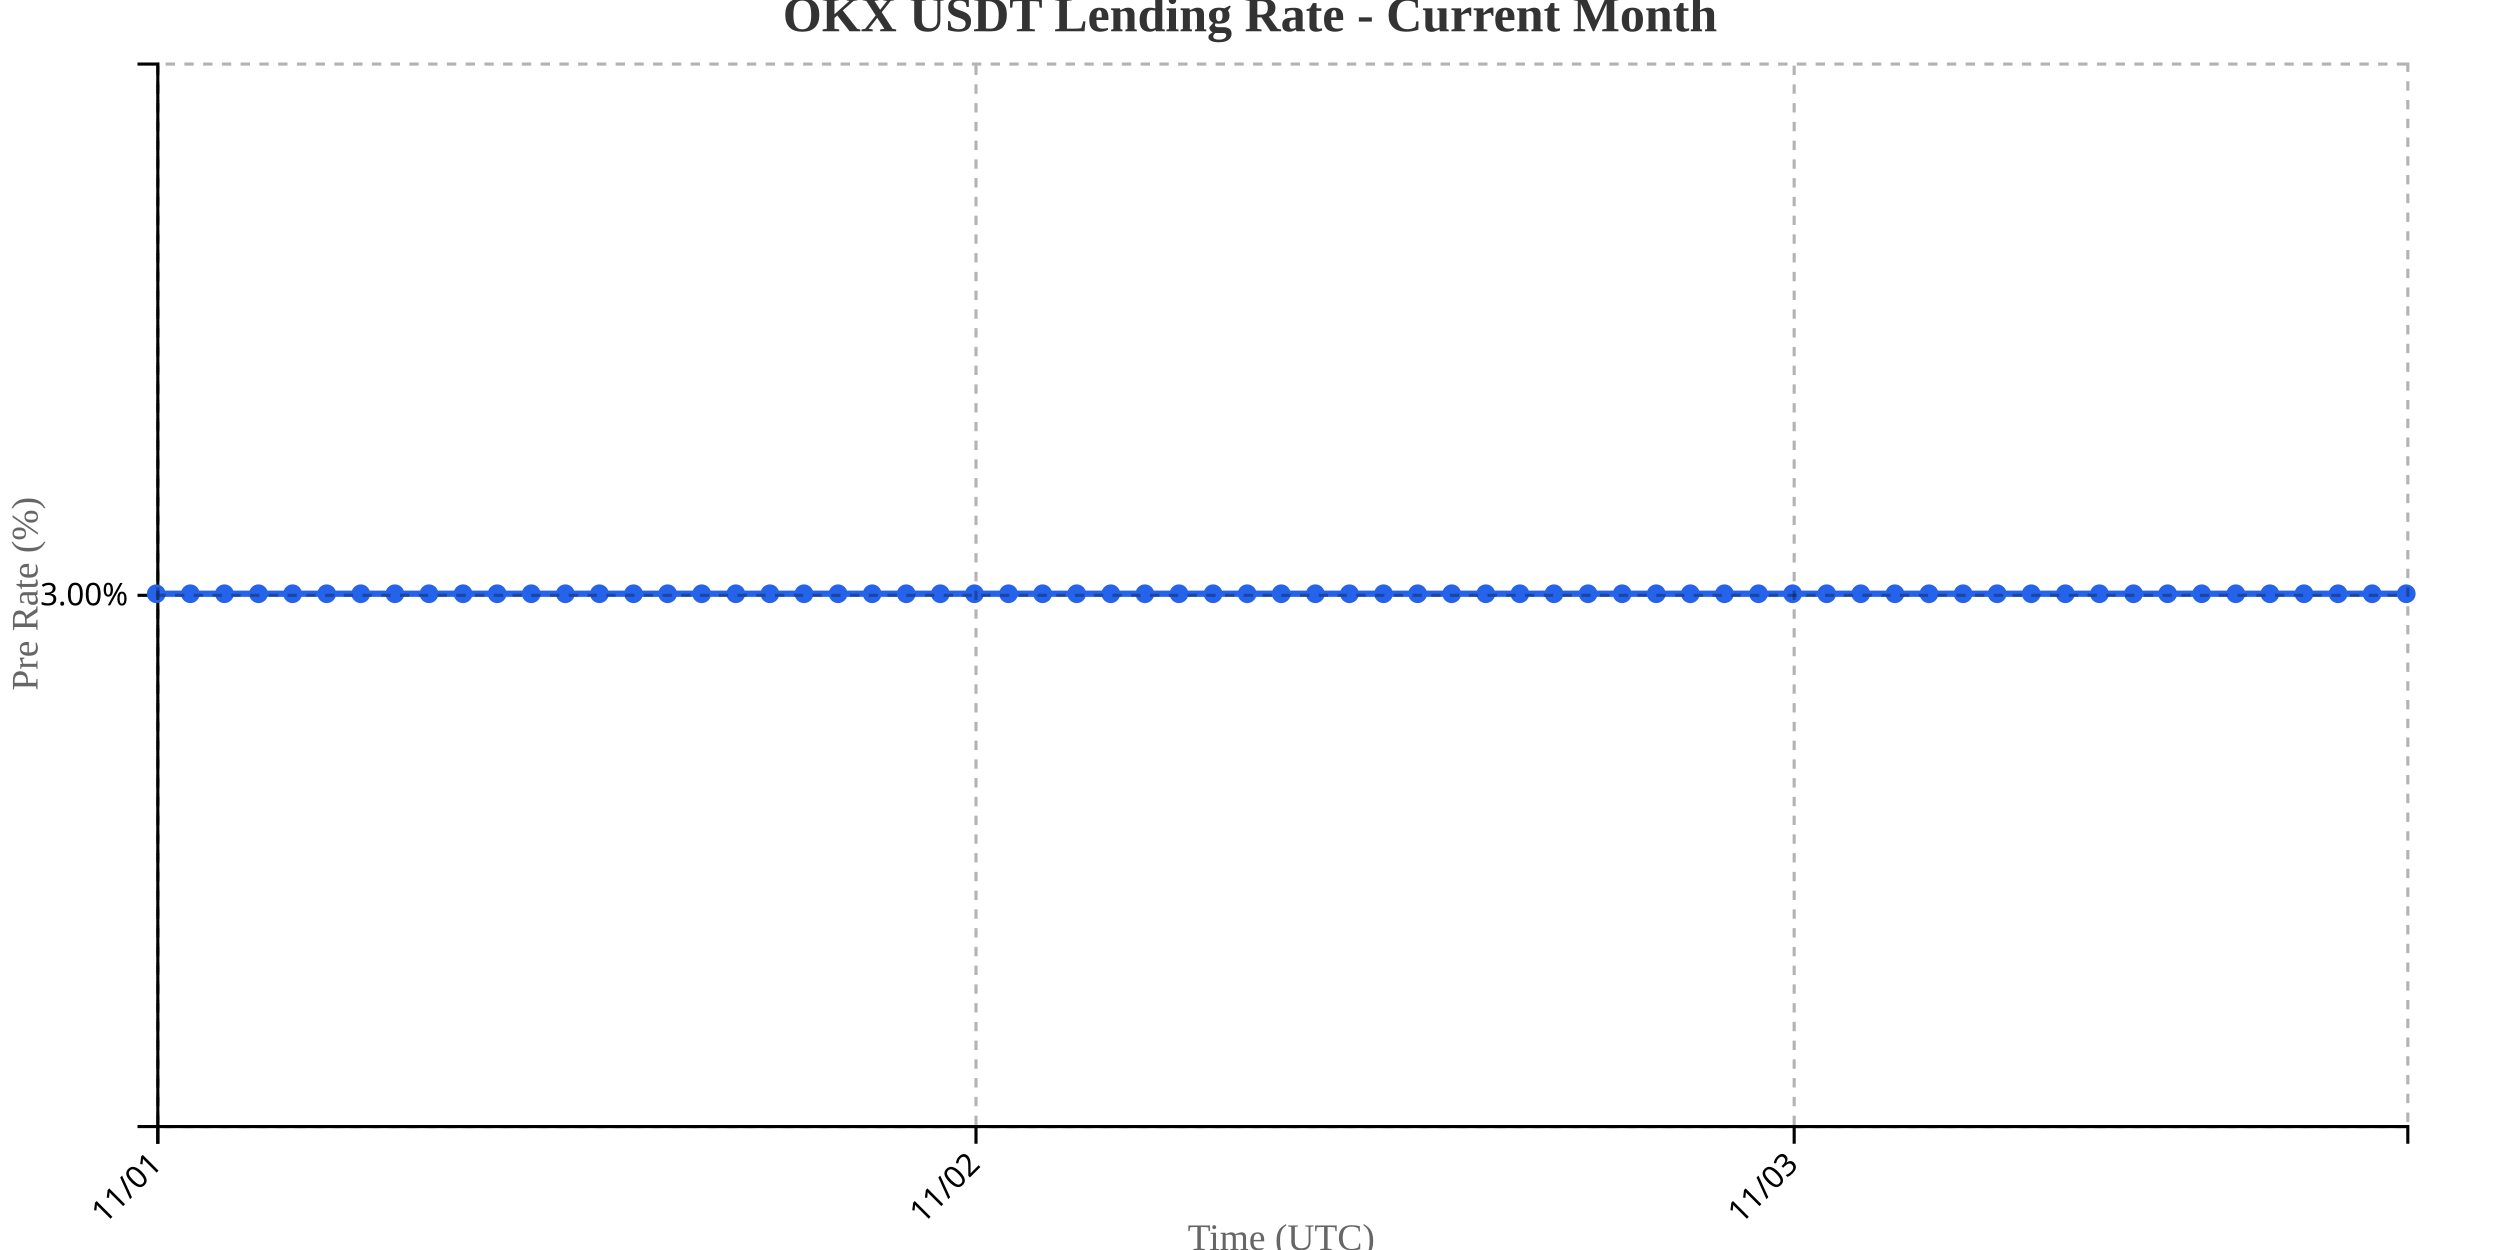
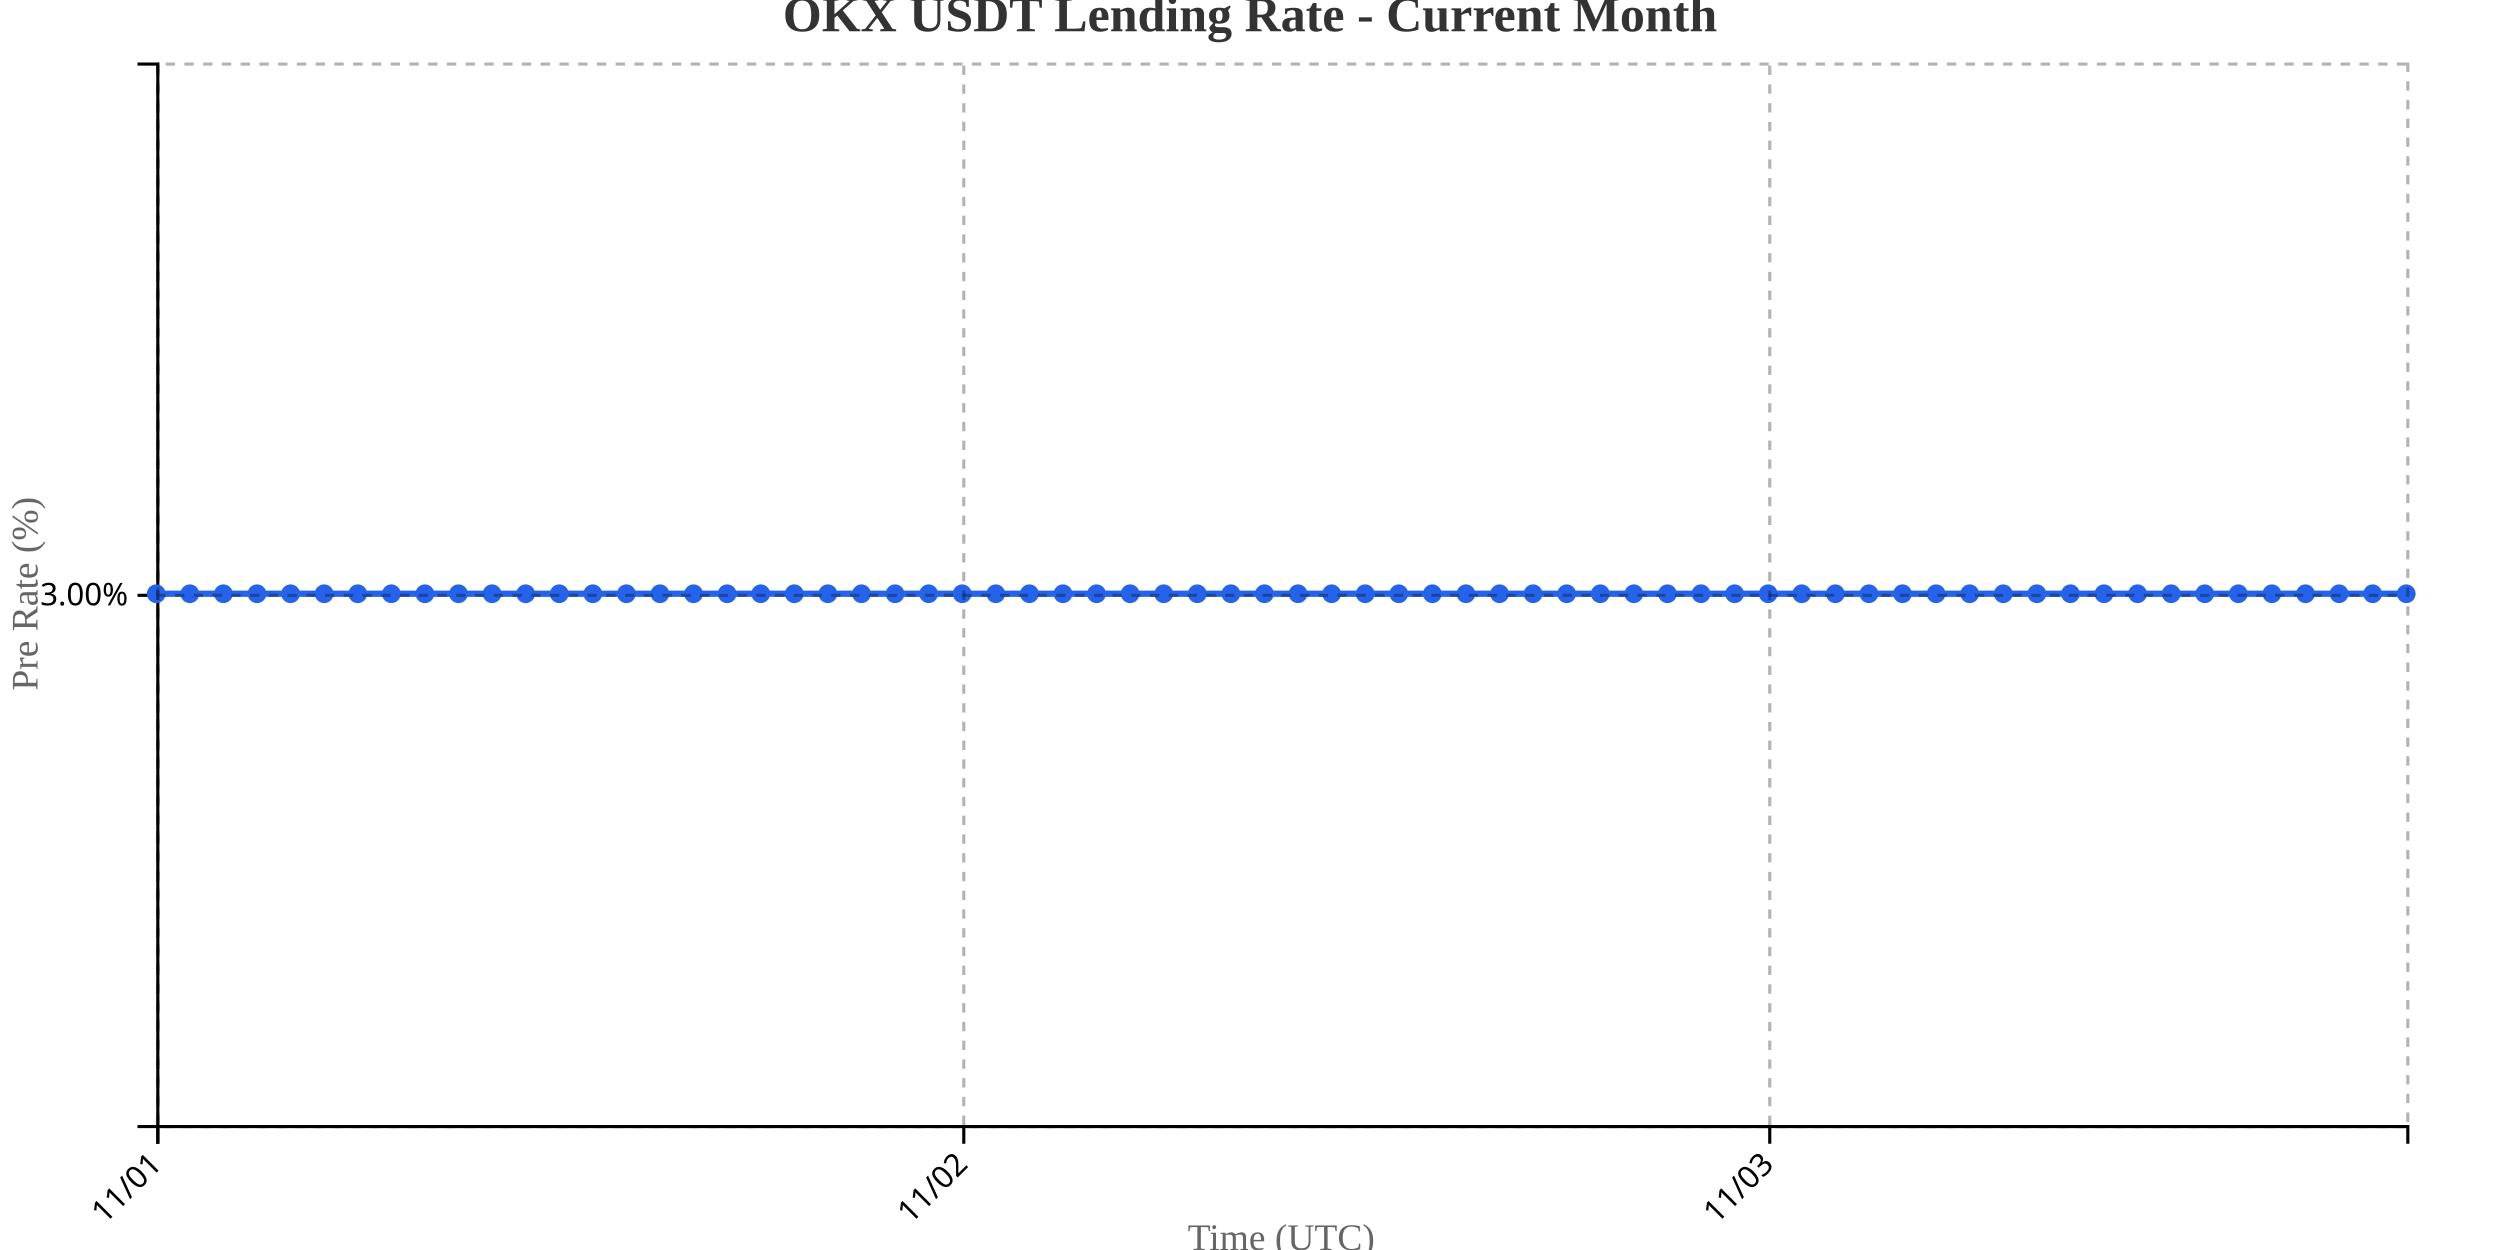
<svg xmlns="http://www.w3.org/2000/svg" width="800" height="400">
  <g transform="translate(50,20)">
    <g transform="translate(0,340)" fill="none" font-size="10" font-family="sans-serif" text-anchor="middle">
      <path class="domain" stroke="currentColor" d="M0.5,6V0.5H720.5V6" />
      <g class="tick" opacity="1" transform="translate(0.5,0)">
        <line stroke="currentColor" y2="6" />
        <text fill="currentColor" y="9" dy=".15em" style="text-anchor: end;" dx="-.8em" transform="rotate(-45)">11/01</text>
      </g>
-       <g class="tick" opacity="1" transform="translate(262.3182,0)">
+       <g class="tick" opacity="1" transform="translate(258.4104,0)">
        <line stroke="currentColor" y2="6" />
        <text fill="currentColor" y="9" dy=".15em" style="text-anchor: end;" dx="-.8em" transform="rotate(-45)">11/02</text>
      </g>
-       <g class="tick" opacity="1" transform="translate(524.1364,0)">
+       <g class="tick" opacity="1" transform="translate(516.3209,0)">
        <line stroke="currentColor" y2="6" />
        <text fill="currentColor" y="9" dy=".15em" style="text-anchor: end;" dx="-.8em" transform="rotate(-45)">11/03</text>
      </g>
    </g>
    <g fill="none" font-size="10" font-family="sans-serif" text-anchor="end">
      <path class="domain" stroke="currentColor" d="M-6,340.5H0.5V0.5H-6" />
      <g class="tick" opacity="1" transform="translate(0,170.5)">
        <line stroke="currentColor" x2="-6" />
        <text fill="currentColor" x="-9" dy="0.32em">3.00%</text>
      </g>
    </g>
    <text transform="rotate(-90)" y="-50" x="-170" dy="1em" style="text-anchor: middle; font-size: 12px; fill: #666;">Pre Rate (%)</text>
    <text transform="translate(360, 380)" style="text-anchor: middle; font-size: 12px; fill: #666;">Time (UTC)</text>
-     <path fill="none" stroke="#2563eb" stroke-width="2" d="M0,170C3.636,170,7.273,170,10.909,170C14.545,170,18.182,170,21.818,170C25.455,170,29.091,170,32.727,170C36.364,170,40,170,43.636,170C47.273,170,50.909,170,54.545,170C58.182,170,61.818,170,65.455,170C69.091,170,72.727,170,76.364,170C80,170,83.636,170,87.273,170C90.909,170,94.545,170,98.182,170C101.818,170,105.455,170,109.091,170C112.727,170,116.364,170,120,170C123.636,170,127.273,170,130.909,170C134.545,170,138.182,170,141.818,170C145.455,170,149.091,170,152.727,170C156.364,170,160,170,163.636,170C167.273,170,170.909,170,174.545,170C178.182,170,181.818,170,185.455,170C189.091,170,192.727,170,196.364,170C200,170,203.636,170,207.273,170C210.909,170,214.545,170,218.182,170C221.818,170,225.455,170,229.091,170C232.727,170,236.364,170,240,170C243.636,170,247.273,170,250.909,170C254.545,170,258.182,170,261.818,170C265.455,170,269.091,170,272.727,170C276.364,170,280,170,283.636,170C287.273,170,290.909,170,294.545,170C298.182,170,301.818,170,305.455,170C309.091,170,312.727,170,316.364,170C320,170,323.636,170,327.273,170C330.909,170,334.545,170,338.182,170C341.818,170,345.455,170,349.091,170C352.727,170,356.364,170,360,170C363.636,170,367.273,170,370.909,170C374.545,170,378.182,170,381.818,170C385.455,170,389.091,170,392.727,170C396.364,170,400,170,403.636,170C407.273,170,410.909,170,414.545,170C418.182,170,421.818,170,425.455,170C429.091,170,432.727,170,436.364,170C440,170,443.636,170,447.273,170C450.909,170,454.545,170,458.182,170C461.818,170,465.455,170,469.091,170C472.727,170,476.364,170,480,170C483.636,170,487.273,170,490.909,170C494.545,170,498.182,170,501.818,170C505.455,170,509.091,170,512.727,170C516.364,170,520,170,523.636,170C527.273,170,530.909,170,534.545,170C538.182,170,541.818,170,545.455,170C549.091,170,552.727,170,556.364,170C560,170,563.636,170,567.273,170C570.909,170,574.545,170,578.182,170C581.818,170,585.455,170,589.091,170C592.727,170,596.364,170,600,170C603.636,170,607.273,170,610.909,170C614.545,170,618.182,170,621.818,170C625.455,170,629.091,170,632.727,170C636.364,170,640,170,643.636,170C647.273,170,650.909,170,654.545,170C658.182,170,661.818,170,665.455,170C669.091,170,672.727,170,676.364,170C680,170,683.636,170,687.273,170C690.909,170,694.545,170,698.182,170C701.818,170,705.455,170,709.091,170C712.727,170,716.364,170,720,170" />
+     <path fill="none" stroke="#2563eb" stroke-width="2" d="M0,170C3.582,170,7.164,170,10.746,170C14.328,170,17.91,170,21.493,170C25.075,170,28.657,170,32.239,170C35.821,170,39.403,170,42.985,170C46.567,170,50.149,170,53.731,170C57.313,170,60.896,170,64.478,170C68.06,170,71.642,170,75.224,170C78.806,170,82.388,170,85.97,170C89.552,170,93.134,170,96.716,170C100.299,170,103.881,170,107.463,170C111.045,170,114.627,170,118.209,170C121.791,170,125.373,170,128.955,170C132.537,170,136.119,170,139.701,170C143.284,170,146.866,170,150.448,170C154.03,170,157.612,170,161.194,170C164.776,170,168.358,170,171.94,170C175.522,170,179.104,170,182.687,170C186.269,170,189.851,170,193.433,170C197.015,170,200.597,170,204.179,170C207.761,170,211.343,170,214.925,170C218.507,170,222.09,170,225.672,170C229.254,170,232.836,170,236.418,170C240,170,243.582,170,247.164,170C250.746,170,254.328,170,257.91,170C261.493,170,265.075,170,268.657,170C272.239,170,275.821,170,279.403,170C282.985,170,286.567,170,290.149,170C293.731,170,297.313,170,300.896,170C304.478,170,308.06,170,311.642,170C315.224,170,318.806,170,322.388,170C325.97,170,329.552,170,333.134,170C336.716,170,340.299,170,343.881,170C347.463,170,351.045,170,354.627,170C358.209,170,361.791,170,365.373,170C368.955,170,372.537,170,376.119,170C379.701,170,383.284,170,386.866,170C390.448,170,394.03,170,397.612,170C401.194,170,404.776,170,408.358,170C411.94,170,415.522,170,419.104,170C422.687,170,426.269,170,429.851,170C433.433,170,437.015,170,440.597,170C444.179,170,447.761,170,451.343,170C454.925,170,458.507,170,462.09,170C465.672,170,469.254,170,472.836,170C476.418,170,480,170,483.582,170C487.164,170,490.746,170,494.328,170C497.91,170,501.493,170,505.075,170C508.657,170,512.239,170,515.821,170C519.403,170,522.985,170,526.567,170C530.149,170,533.731,170,537.313,170C540.896,170,544.478,170,548.06,170C551.642,170,555.224,170,558.806,170C562.388,170,565.97,170,569.552,170C573.134,170,576.716,170,580.299,170C583.881,170,587.463,170,591.045,170C594.627,170,598.209,170,601.791,170C605.373,170,608.955,170,612.537,170C616.119,170,619.701,170,623.284,170C626.866,170,630.448,170,634.03,170C637.612,170,641.194,170,644.776,170C648.358,170,651.94,170,655.522,170C659.104,170,662.687,170,666.269,170C669.851,170,673.433,170,677.015,170C680.597,170,684.179,170,687.761,170C691.343,170,694.925,170,698.507,170C702.09,170,705.672,170,709.254,170C712.836,170,716.418,170,720,170" />
    <circle class="dot" cx="0" cy="170" r="3" fill="#2563eb" />
-     <circle class="dot" cx="10.909" cy="170" r="3" fill="#2563eb" />
-     <circle class="dot" cx="21.818" cy="170" r="3" fill="#2563eb" />
-     <circle class="dot" cx="32.727" cy="170" r="3" fill="#2563eb" />
-     <circle class="dot" cx="43.636" cy="170" r="3" fill="#2563eb" />
-     <circle class="dot" cx="54.545" cy="170" r="3" fill="#2563eb" />
-     <circle class="dot" cx="65.455" cy="170" r="3" fill="#2563eb" />
-     <circle class="dot" cx="76.364" cy="170" r="3" fill="#2563eb" />
-     <circle class="dot" cx="87.273" cy="170" r="3" fill="#2563eb" />
-     <circle class="dot" cx="98.182" cy="170" r="3" fill="#2563eb" />
-     <circle class="dot" cx="109.091" cy="170" r="3" fill="#2563eb" />
-     <circle class="dot" cx="120" cy="170" r="3" fill="#2563eb" />
-     <circle class="dot" cx="130.909" cy="170" r="3" fill="#2563eb" />
-     <circle class="dot" cx="141.818" cy="170" r="3" fill="#2563eb" />
-     <circle class="dot" cx="152.727" cy="170" r="3" fill="#2563eb" />
-     <circle class="dot" cx="163.636" cy="170" r="3" fill="#2563eb" />
-     <circle class="dot" cx="174.545" cy="170" r="3" fill="#2563eb" />
-     <circle class="dot" cx="185.455" cy="170" r="3" fill="#2563eb" />
-     <circle class="dot" cx="196.364" cy="170" r="3" fill="#2563eb" />
-     <circle class="dot" cx="207.273" cy="170" r="3" fill="#2563eb" />
-     <circle class="dot" cx="218.182" cy="170" r="3" fill="#2563eb" />
-     <circle class="dot" cx="229.091" cy="170" r="3" fill="#2563eb" />
-     <circle class="dot" cx="240" cy="170" r="3" fill="#2563eb" />
-     <circle class="dot" cx="250.909" cy="170" r="3" fill="#2563eb" />
-     <circle class="dot" cx="261.818" cy="170" r="3" fill="#2563eb" />
-     <circle class="dot" cx="272.727" cy="170" r="3" fill="#2563eb" />
-     <circle class="dot" cx="283.636" cy="170" r="3" fill="#2563eb" />
-     <circle class="dot" cx="294.545" cy="170" r="3" fill="#2563eb" />
-     <circle class="dot" cx="305.455" cy="170" r="3" fill="#2563eb" />
-     <circle class="dot" cx="316.364" cy="170" r="3" fill="#2563eb" />
-     <circle class="dot" cx="327.273" cy="170" r="3" fill="#2563eb" />
-     <circle class="dot" cx="338.182" cy="170" r="3" fill="#2563eb" />
-     <circle class="dot" cx="349.091" cy="170" r="3" fill="#2563eb" />
-     <circle class="dot" cx="360" cy="170" r="3" fill="#2563eb" />
-     <circle class="dot" cx="370.909" cy="170" r="3" fill="#2563eb" />
-     <circle class="dot" cx="381.818" cy="170" r="3" fill="#2563eb" />
-     <circle class="dot" cx="392.727" cy="170" r="3" fill="#2563eb" />
-     <circle class="dot" cx="403.636" cy="170" r="3" fill="#2563eb" />
-     <circle class="dot" cx="414.545" cy="170" r="3" fill="#2563eb" />
-     <circle class="dot" cx="425.455" cy="170" r="3" fill="#2563eb" />
-     <circle class="dot" cx="436.364" cy="170" r="3" fill="#2563eb" />
-     <circle class="dot" cx="447.273" cy="170" r="3" fill="#2563eb" />
-     <circle class="dot" cx="458.182" cy="170" r="3" fill="#2563eb" />
-     <circle class="dot" cx="469.091" cy="170" r="3" fill="#2563eb" />
-     <circle class="dot" cx="480" cy="170" r="3" fill="#2563eb" />
-     <circle class="dot" cx="490.909" cy="170" r="3" fill="#2563eb" />
-     <circle class="dot" cx="501.818" cy="170" r="3" fill="#2563eb" />
-     <circle class="dot" cx="512.727" cy="170" r="3" fill="#2563eb" />
-     <circle class="dot" cx="523.636" cy="170" r="3" fill="#2563eb" />
-     <circle class="dot" cx="534.545" cy="170" r="3" fill="#2563eb" />
-     <circle class="dot" cx="545.455" cy="170" r="3" fill="#2563eb" />
-     <circle class="dot" cx="556.364" cy="170" r="3" fill="#2563eb" />
-     <circle class="dot" cx="567.273" cy="170" r="3" fill="#2563eb" />
-     <circle class="dot" cx="578.182" cy="170" r="3" fill="#2563eb" />
-     <circle class="dot" cx="589.091" cy="170" r="3" fill="#2563eb" />
-     <circle class="dot" cx="600" cy="170" r="3" fill="#2563eb" />
-     <circle class="dot" cx="610.909" cy="170" r="3" fill="#2563eb" />
-     <circle class="dot" cx="621.818" cy="170" r="3" fill="#2563eb" />
-     <circle class="dot" cx="632.727" cy="170" r="3" fill="#2563eb" />
-     <circle class="dot" cx="643.636" cy="170" r="3" fill="#2563eb" />
-     <circle class="dot" cx="654.545" cy="170" r="3" fill="#2563eb" />
-     <circle class="dot" cx="665.455" cy="170" r="3" fill="#2563eb" />
-     <circle class="dot" cx="676.364" cy="170" r="3" fill="#2563eb" />
-     <circle class="dot" cx="687.273" cy="170" r="3" fill="#2563eb" />
-     <circle class="dot" cx="698.182" cy="170" r="3" fill="#2563eb" />
-     <circle class="dot" cx="709.091" cy="170" r="3" fill="#2563eb" />
+     <circle class="dot" cx="10.746" cy="170" r="3" fill="#2563eb" />
+     <circle class="dot" cx="21.493" cy="170" r="3" fill="#2563eb" />
+     <circle class="dot" cx="32.239" cy="170" r="3" fill="#2563eb" />
+     <circle class="dot" cx="42.985" cy="170" r="3" fill="#2563eb" />
+     <circle class="dot" cx="53.731" cy="170" r="3" fill="#2563eb" />
+     <circle class="dot" cx="64.478" cy="170" r="3" fill="#2563eb" />
+     <circle class="dot" cx="75.224" cy="170" r="3" fill="#2563eb" />
+     <circle class="dot" cx="85.97" cy="170" r="3" fill="#2563eb" />
+     <circle class="dot" cx="96.716" cy="170" r="3" fill="#2563eb" />
+     <circle class="dot" cx="107.463" cy="170" r="3" fill="#2563eb" />
+     <circle class="dot" cx="118.209" cy="170" r="3" fill="#2563eb" />
+     <circle class="dot" cx="128.955" cy="170" r="3" fill="#2563eb" />
+     <circle class="dot" cx="139.701" cy="170" r="3" fill="#2563eb" />
+     <circle class="dot" cx="150.448" cy="170" r="3" fill="#2563eb" />
+     <circle class="dot" cx="161.194" cy="170" r="3" fill="#2563eb" />
+     <circle class="dot" cx="171.94" cy="170" r="3" fill="#2563eb" />
+     <circle class="dot" cx="182.687" cy="170" r="3" fill="#2563eb" />
+     <circle class="dot" cx="193.433" cy="170" r="3" fill="#2563eb" />
+     <circle class="dot" cx="204.179" cy="170" r="3" fill="#2563eb" />
+     <circle class="dot" cx="214.925" cy="170" r="3" fill="#2563eb" />
+     <circle class="dot" cx="225.672" cy="170" r="3" fill="#2563eb" />
+     <circle class="dot" cx="236.418" cy="170" r="3" fill="#2563eb" />
+     <circle class="dot" cx="247.164" cy="170" r="3" fill="#2563eb" />
+     <circle class="dot" cx="257.91" cy="170" r="3" fill="#2563eb" />
+     <circle class="dot" cx="268.657" cy="170" r="3" fill="#2563eb" />
+     <circle class="dot" cx="279.403" cy="170" r="3" fill="#2563eb" />
+     <circle class="dot" cx="290.149" cy="170" r="3" fill="#2563eb" />
+     <circle class="dot" cx="300.896" cy="170" r="3" fill="#2563eb" />
+     <circle class="dot" cx="311.642" cy="170" r="3" fill="#2563eb" />
+     <circle class="dot" cx="322.388" cy="170" r="3" fill="#2563eb" />
+     <circle class="dot" cx="333.134" cy="170" r="3" fill="#2563eb" />
+     <circle class="dot" cx="343.881" cy="170" r="3" fill="#2563eb" />
+     <circle class="dot" cx="354.627" cy="170" r="3" fill="#2563eb" />
+     <circle class="dot" cx="365.373" cy="170" r="3" fill="#2563eb" />
+     <circle class="dot" cx="376.119" cy="170" r="3" fill="#2563eb" />
+     <circle class="dot" cx="386.866" cy="170" r="3" fill="#2563eb" />
+     <circle class="dot" cx="397.612" cy="170" r="3" fill="#2563eb" />
+     <circle class="dot" cx="408.358" cy="170" r="3" fill="#2563eb" />
+     <circle class="dot" cx="419.104" cy="170" r="3" fill="#2563eb" />
+     <circle class="dot" cx="429.851" cy="170" r="3" fill="#2563eb" />
+     <circle class="dot" cx="440.597" cy="170" r="3" fill="#2563eb" />
+     <circle class="dot" cx="451.343" cy="170" r="3" fill="#2563eb" />
+     <circle class="dot" cx="462.09" cy="170" r="3" fill="#2563eb" />
+     <circle class="dot" cx="472.836" cy="170" r="3" fill="#2563eb" />
+     <circle class="dot" cx="483.582" cy="170" r="3" fill="#2563eb" />
+     <circle class="dot" cx="494.328" cy="170" r="3" fill="#2563eb" />
+     <circle class="dot" cx="505.075" cy="170" r="3" fill="#2563eb" />
+     <circle class="dot" cx="515.821" cy="170" r="3" fill="#2563eb" />
+     <circle class="dot" cx="526.567" cy="170" r="3" fill="#2563eb" />
+     <circle class="dot" cx="537.313" cy="170" r="3" fill="#2563eb" />
+     <circle class="dot" cx="548.06" cy="170" r="3" fill="#2563eb" />
+     <circle class="dot" cx="558.806" cy="170" r="3" fill="#2563eb" />
+     <circle class="dot" cx="569.552" cy="170" r="3" fill="#2563eb" />
+     <circle class="dot" cx="580.299" cy="170" r="3" fill="#2563eb" />
+     <circle class="dot" cx="591.045" cy="170" r="3" fill="#2563eb" />
+     <circle class="dot" cx="601.791" cy="170" r="3" fill="#2563eb" />
+     <circle class="dot" cx="612.537" cy="170" r="3" fill="#2563eb" />
+     <circle class="dot" cx="623.284" cy="170" r="3" fill="#2563eb" />
+     <circle class="dot" cx="634.03" cy="170" r="3" fill="#2563eb" />
+     <circle class="dot" cx="644.776" cy="170" r="3" fill="#2563eb" />
+     <circle class="dot" cx="655.522" cy="170" r="3" fill="#2563eb" />
+     <circle class="dot" cx="666.269" cy="170" r="3" fill="#2563eb" />
+     <circle class="dot" cx="677.015" cy="170" r="3" fill="#2563eb" />
+     <circle class="dot" cx="687.761" cy="170" r="3" fill="#2563eb" />
+     <circle class="dot" cx="698.507" cy="170" r="3" fill="#2563eb" />
+     <circle class="dot" cx="709.254" cy="170" r="3" fill="#2563eb" />
    <circle class="dot" cx="720" cy="170" r="3" fill="#2563eb" />
    <g class="grid" transform="translate(0,340)" fill="none" font-size="10" font-family="sans-serif" text-anchor="middle" style="stroke-dasharray: 3,3; opacity: 0.3;">
      <path class="domain" stroke="currentColor" d="M0.5,-340V0.5H720.5V-340" />
      <g class="tick" opacity="1" transform="translate(0.5,0)">
        <line stroke="currentColor" y2="-340" />
        <text fill="currentColor" y="3" dy="0.71em" />
      </g>
-       <g class="tick" opacity="1" transform="translate(262.3182,0)">
+       <g class="tick" opacity="1" transform="translate(258.4104,0)">
        <line stroke="currentColor" y2="-340" />
        <text fill="currentColor" y="3" dy="0.71em" />
      </g>
-       <g class="tick" opacity="1" transform="translate(524.1364,0)">
+       <g class="tick" opacity="1" transform="translate(516.3209,0)">
        <line stroke="currentColor" y2="-340" />
        <text fill="currentColor" y="3" dy="0.71em" />
      </g>
    </g>
    <g class="grid" fill="none" font-size="10" font-family="sans-serif" text-anchor="end" style="stroke-dasharray: 3,3; opacity: 0.3;">
      <path class="domain" stroke="currentColor" d="M720,340.5H0.5V0.5H720" />
      <g class="tick" opacity="1" transform="translate(0,170.5)">
        <line stroke="currentColor" x2="720" />
        <text fill="currentColor" x="-3" dy="0.32em" />
      </g>
    </g>
  </g>
  <text x="400" y="10" text-anchor="middle" style="font-size: 16px; font-weight: bold; fill: #333;">OKX USDT Lending Rate - Current Month</text>
</svg>
